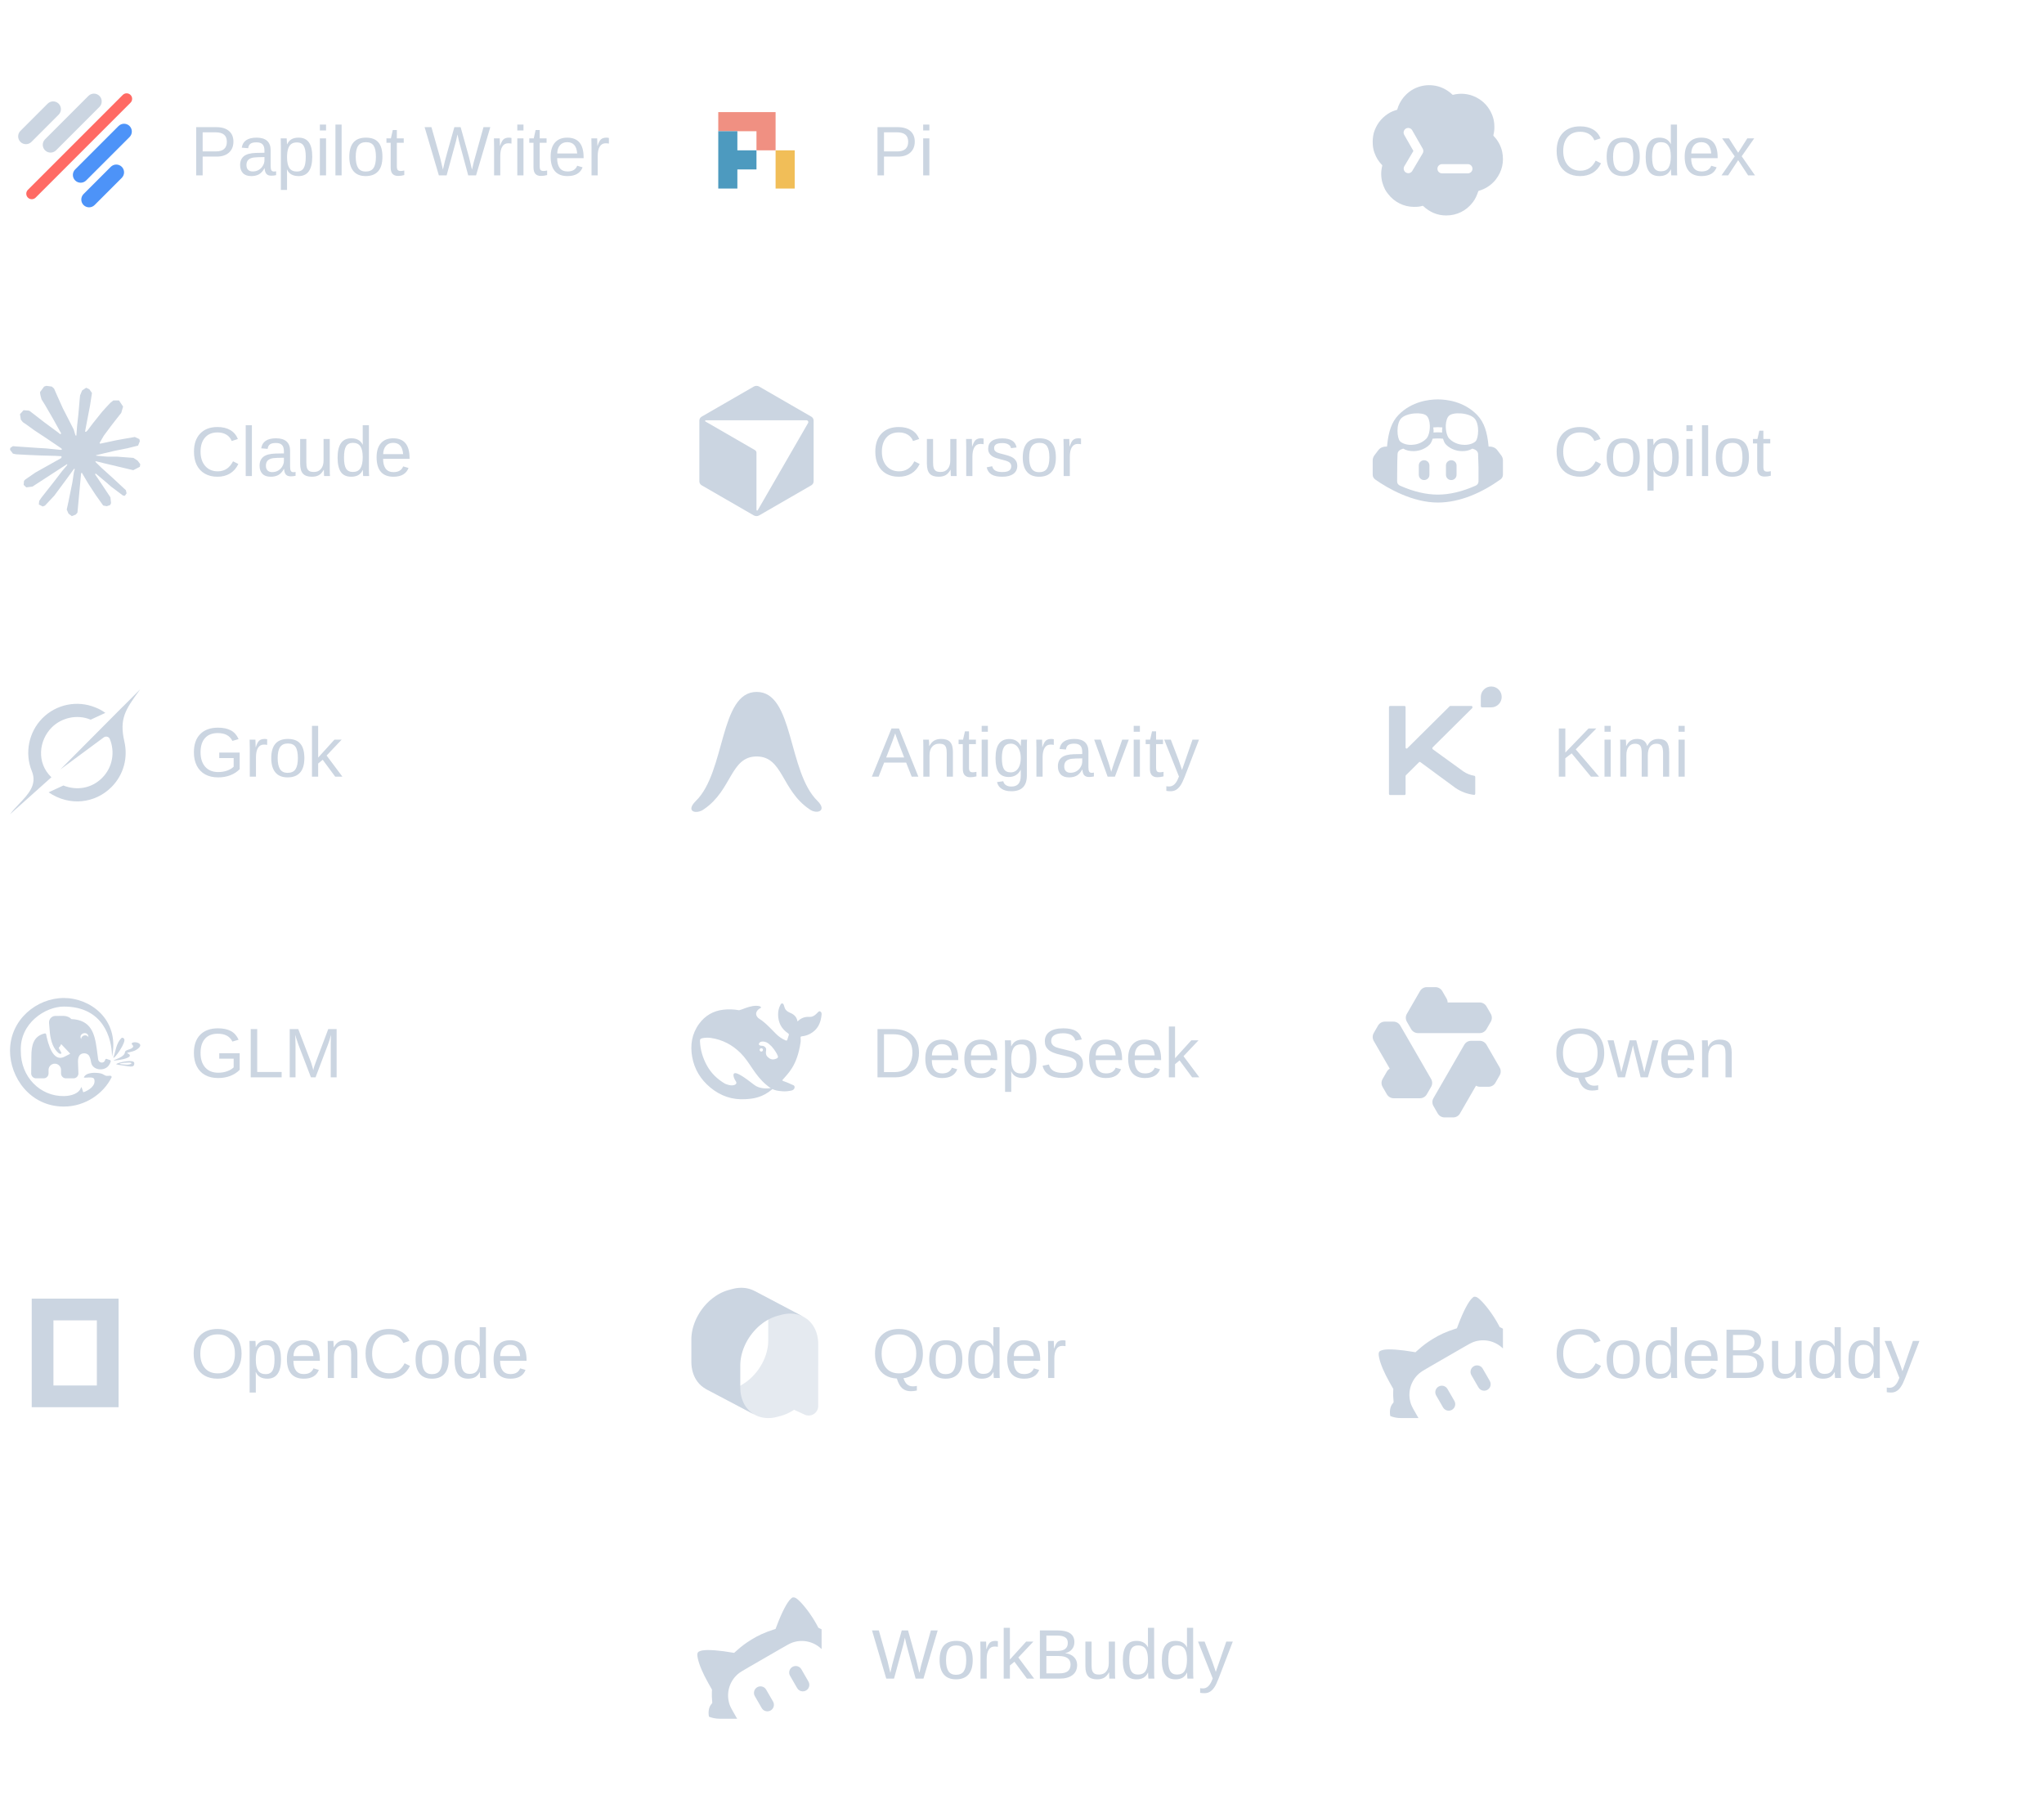
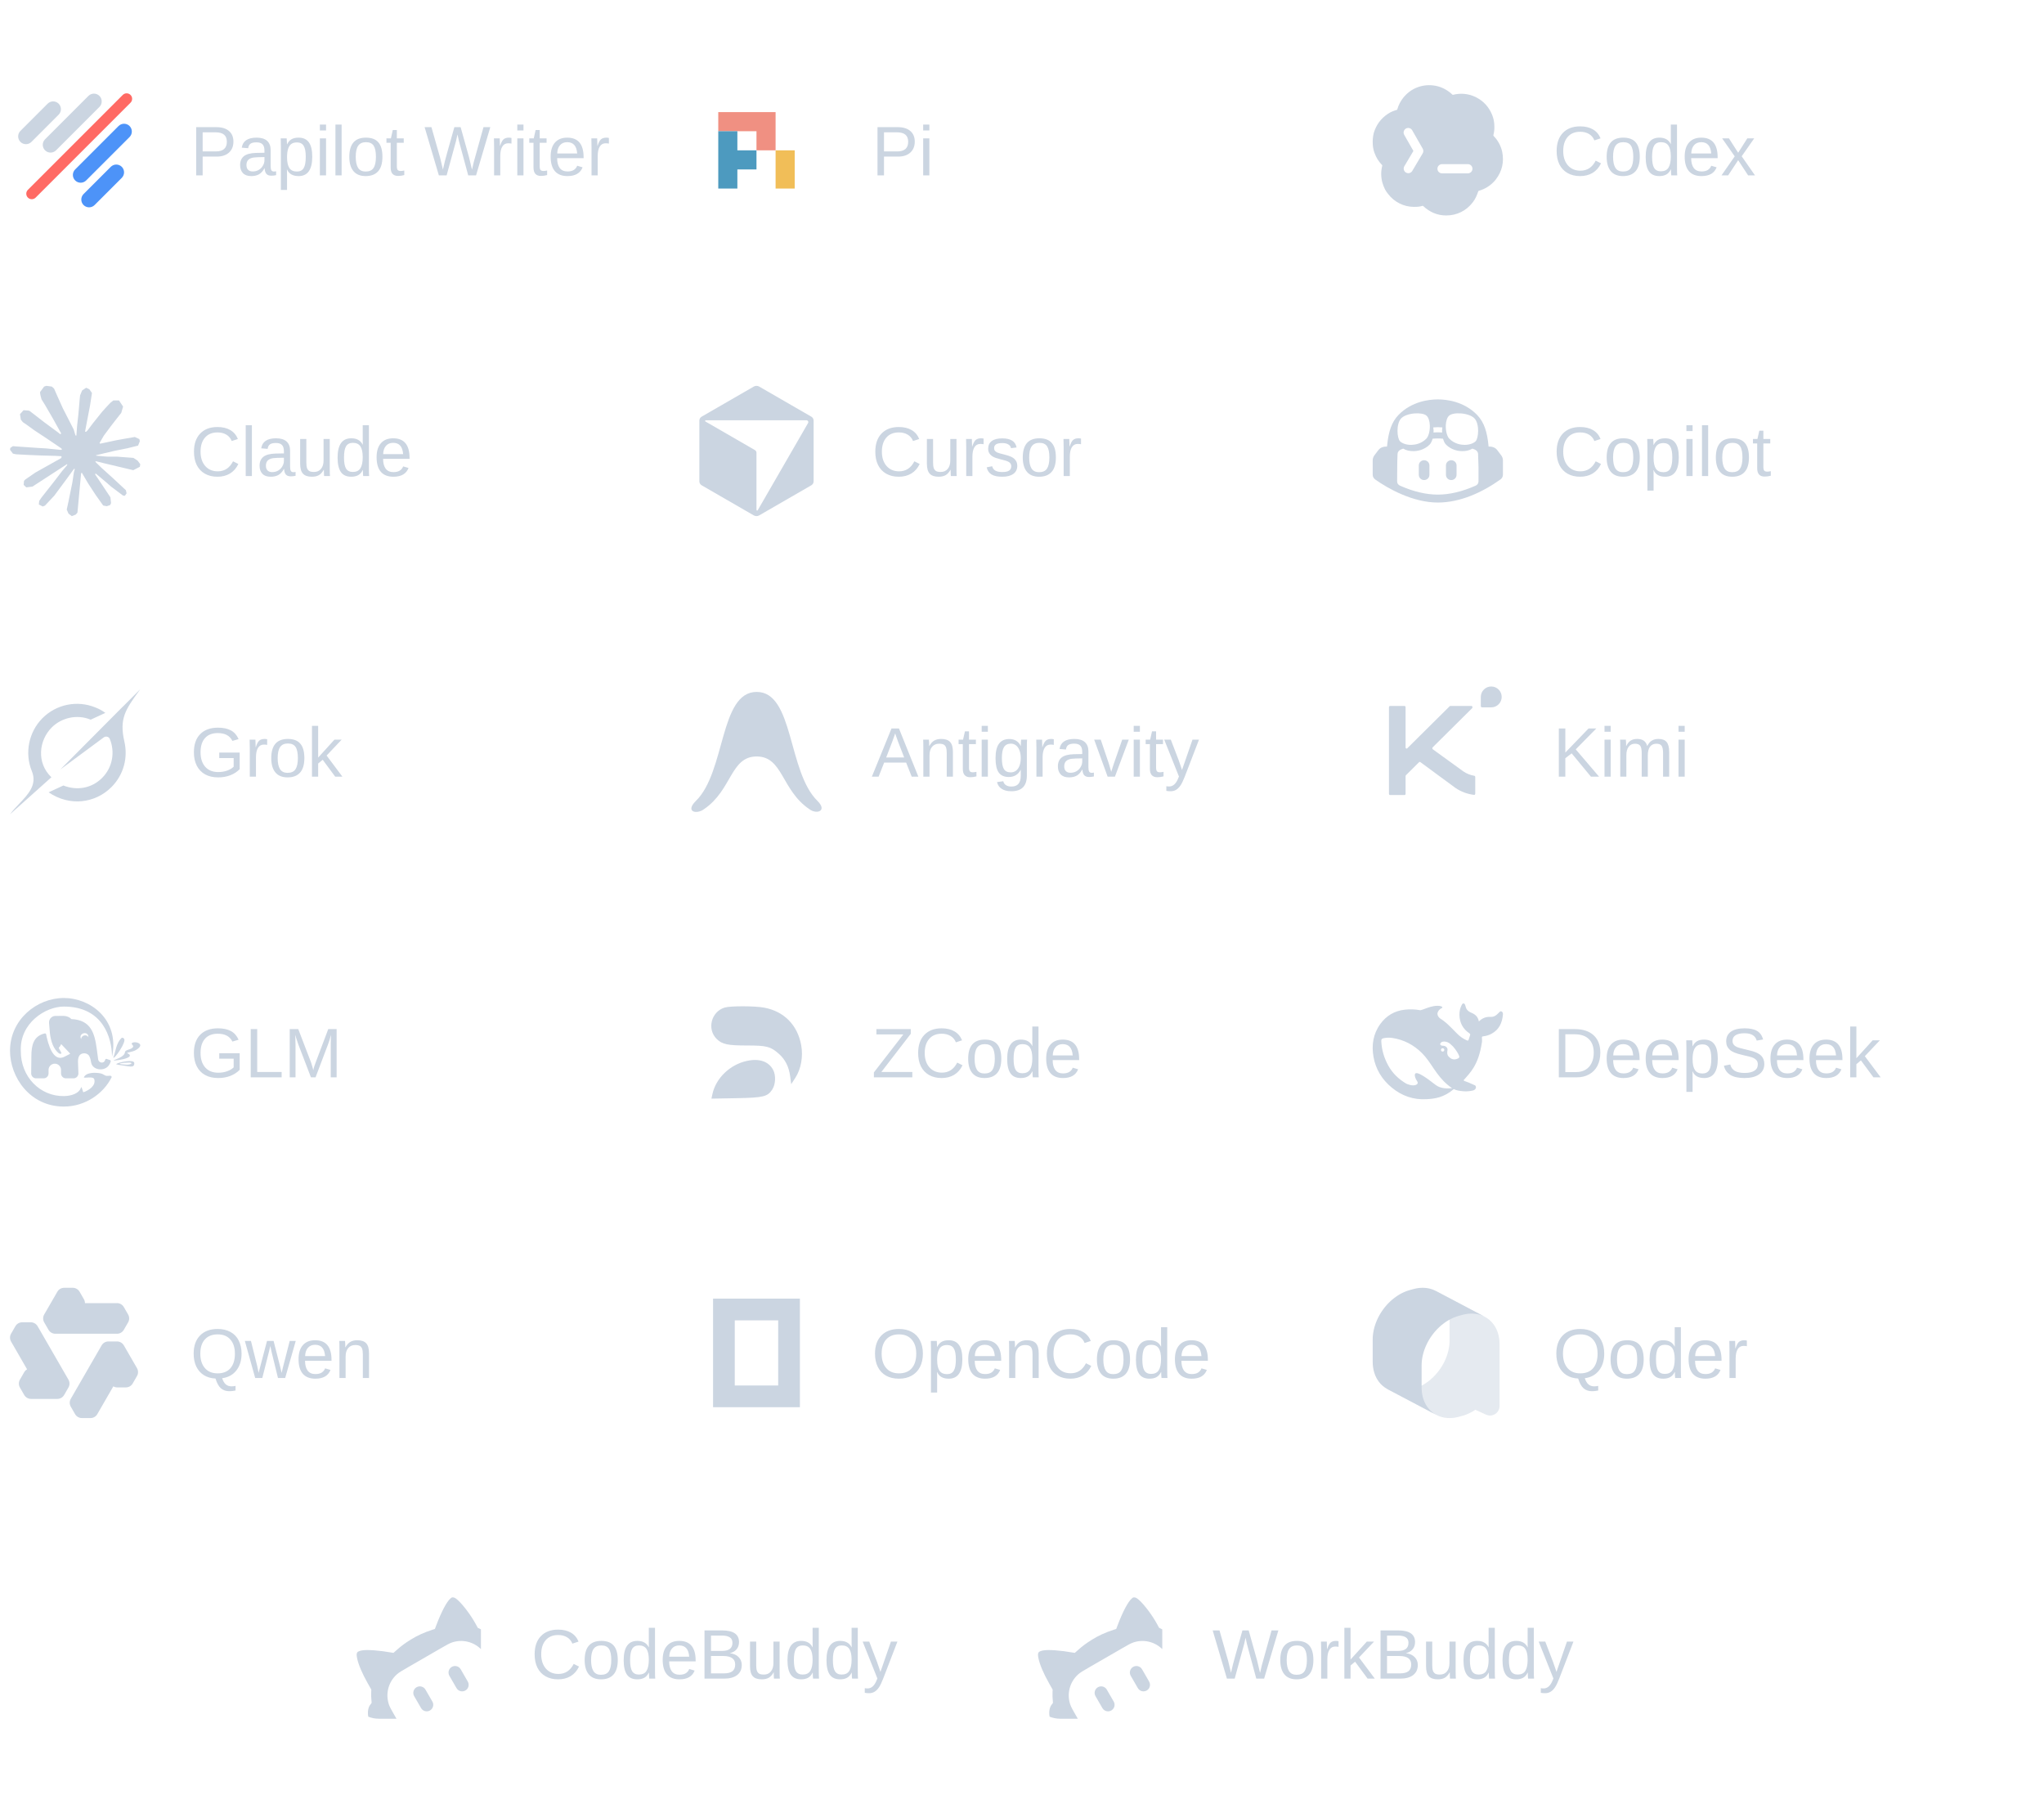
<svg xmlns="http://www.w3.org/2000/svg" width="408" height="360" viewBox="0 0 408 360" role="img" aria-labelledby="title">
  <g transform="translate(2 0)">
    <svg x="0" y="17" width="26" height="26" viewBox="0 0 64 64" fill="#cbd5e1" color="#cbd5e1" fill-rule="evenodd">
      <g transform="translate(34.4715 29.5285) scale(0.1125) rotate(-45)">
        <rect x="-174" y="-229" width="236" height="68" rx="34" fill="currentColor" />
        <rect x="-124" y="-127" width="336" height="68" rx="34" fill="currentColor" />
        <rect x="-323" y="-24" width="634" height="48" rx="24" fill="#FF6A64" />
        <rect x="-124" y="59" width="336" height="68" rx="34" fill="#4D93F8" />
        <rect x="-174" y="161" width="236" height="68" rx="34" fill="#4D93F8" />
      </g>
    </svg>
    <text x="36" y="35" fill="#cbd5e1" font-family="-apple-system,BlinkMacSystemFont,Segoe UI,Arial,sans-serif" font-size="14" font-weight="500">Papilot Writer</text>
  </g>
  <g transform="translate(138 0)">
    <svg x="0" y="17" width="26" height="26" viewBox="0 0 800 800" fill="#cbd5e1" color="#cbd5e1" fill-rule="evenodd">
      <path fill="#F09082" d="M165.29 165.29H517.36V400H400V282.65H165.29Z" />
      <path fill="#4D9ABF" d="M165.29 282.65H282.65V400H400V517.36H282.65V634.72H165.29Z" />
      <path fill="#F1BE58" d="M517.36 400H634.72V634.72H517.36Z" />
    </svg>
    <text x="36" y="35" fill="#cbd5e1" font-family="-apple-system,BlinkMacSystemFont,Segoe UI,Arial,sans-serif" font-size="14" font-weight="500">Pi</text>
  </g>
  <g transform="translate(274 0)">
    <svg x="0" y="17" width="26" height="26" viewBox="0 0 24 24" fill="#cbd5e1" color="#cbd5e1" fill-rule="evenodd">
      <path clip-rule="evenodd" d="M8.086.457a6.105 6.105 0 013.046-.415c1.333.153 2.521.72 3.564 1.7a.117.117 0 00.107.029c1.408-.346 2.762-.224 4.061.366l.063.03.154.076c1.357.703 2.33 1.77 2.918 3.198.278.679.418 1.388.421 2.126a5.655 5.655 0 01-.18 1.631.167.167 0 00.04.155 5.982 5.982 0 011.578 2.891c.385 1.901-.01 3.615-1.183 5.14l-.182.22a6.063 6.063 0 01-2.934 1.851.162.162 0 00-.108.102c-.255.736-.511 1.364-.987 1.992-1.199 1.582-2.962 2.462-4.948 2.451-1.583-.008-2.986-.587-4.21-1.736a.145.145 0 00-.14-.032c-.518.167-1.04.191-1.604.185a5.924 5.924 0 01-2.595-.622 6.058 6.058 0 01-2.146-1.781c-.203-.269-.404-.522-.551-.821a7.74 7.74 0 01-.495-1.283 6.11 6.11 0 01-.017-3.064.166.166 0 00.008-.074.115.115 0 00-.037-.064 5.958 5.958 0 01-1.38-2.202 5.196 5.196 0 01-.333-1.589 6.915 6.915 0 01.188-2.132c.45-1.484 1.309-2.648 2.577-3.493.282-.188.55-.334.802-.438.286-.12.573-.22.861-.304a.129.129 0 00.087-.087A6.016 6.016 0 015.635 2.31C6.315 1.464 7.132.846 8.086.457zm-.804 7.85a.848.848 0 00-1.473.842l1.694 2.965-1.688 2.848a.849.849 0 001.46.864l1.94-3.272a.849.849 0 00.007-.854l-1.94-3.393zm5.446 6.24a.849.849 0 000 1.695h4.848a.849.849 0 000-1.696h-4.848z" />
    </svg>
    <text x="36" y="35" fill="#cbd5e1" font-family="-apple-system,BlinkMacSystemFont,Segoe UI,Arial,sans-serif" font-size="14" font-weight="500">Codex</text>
  </g>
  <g transform="translate(2 60)">
    <svg x="0" y="17" width="26" height="26" viewBox="0 0 24 24" fill="#cbd5e1" color="#cbd5e1" fill-rule="evenodd">
      <path d="M4.709 15.955l4.72-2.647.08-.23-.08-.128H9.2l-.79-.048-2.698-.073-2.339-.097-2.266-.122-.571-.121L0 11.784l.055-.352.48-.321.686.06 1.52.103 2.278.158 1.652.097 2.449.255h.389l.055-.157-.134-.098-.103-.097-2.358-1.596-2.552-1.688-1.336-.972-.724-.491-.364-.462-.158-1.008.656-.722.881.06.225.061.893.686 1.908 1.476 2.491 1.833.365.304.145-.103.019-.073-.164-.274-1.355-2.446-1.446-2.49-.644-1.032-.17-.619a2.97 2.97 0 01-.104-.729L6.283.134 6.696 0l.996.134.42.364.62 1.414 1.002 2.229 1.555 3.03.456.898.243.832.091.255h.158V9.01l.128-1.706.237-2.095.23-2.695.08-.76.376-.91.747-.492.584.28.48.685-.067.444-.286 1.851-.559 2.903-.364 1.942h.212l.243-.242.985-1.306 1.652-2.064.73-.82.85-.904.547-.431h1.033l.76 1.129-.34 1.166-1.064 1.347-.881 1.142-1.264 1.7-.79 1.36.073.11.188-.02 2.856-.606 1.543-.28 1.841-.315.833.388.091.395-.328.807-1.969.486-2.309.462-3.439.813-.042.03.049.061 1.549.146.662.036h1.622l3.02.225.79.522.474.638-.079.485-1.215.62-1.64-.389-3.829-.91-1.312-.329h-.182v.11l1.093 1.068 2.006 1.81 2.509 2.33.127.578-.322.455-.34-.049-2.205-1.657-.851-.747-1.926-1.62h-.128v.17l.444.649 2.345 3.521.122 1.08-.17.353-.608.213-.668-.122-1.374-1.925-1.415-2.167-1.143-1.943-.14.08-.674 7.254-.316.37-.729.28-.607-.461-.322-.747.322-1.476.389-1.924.315-1.53.286-1.9.17-.632-.012-.042-.14.018-1.434 1.967-2.18 2.945-1.726 1.845-.414.164-.717-.37.067-.662.401-.589 2.388-3.036 1.44-1.882.93-1.086-.006-.158h-.055L4.132 18.56l-1.13.146-.487-.456.061-.746.231-.243 1.908-1.312-.006.006z" />
    </svg>
    <text x="36" y="35" fill="#cbd5e1" font-family="-apple-system,BlinkMacSystemFont,Segoe UI,Arial,sans-serif" font-size="14" font-weight="500">Claude</text>
  </g>
  <g transform="translate(138 60)">
    <svg x="0" y="17" width="26" height="26" viewBox="0 0 24 24" fill="#cbd5e1" color="#cbd5e1" fill-rule="evenodd">
      <path d="M22.106 5.68L12.5.135a.998.998 0 00-.998 0L1.893 5.68a.84.84 0 00-.419.726v11.186c0 .3.16.577.42.727l9.607 5.547a.999.999 0 00.998 0l9.608-5.547a.84.84 0 00.42-.727V6.407a.84.84 0 00-.42-.726zm-.603 1.176L12.228 22.92c-.063.108-.228.064-.228-.061V12.34a.59.59 0 00-.295-.51l-9.11-5.26c-.107-.062-.063-.228.062-.228h18.55c.264 0 .428.286.296.514z" />
    </svg>
    <text x="36" y="35" fill="#cbd5e1" font-family="-apple-system,BlinkMacSystemFont,Segoe UI,Arial,sans-serif" font-size="14" font-weight="500">Cursor</text>
  </g>
  <g transform="translate(274 60)">
    <svg x="0" y="17" width="26" height="26" viewBox="0 0 24 24" fill="#cbd5e1" color="#cbd5e1" fill-rule="evenodd">
      <path d="M19.245 5.364c1.322 1.36 1.877 3.216 2.11 5.817.622 0 1.2.135 1.592.654l.73.964c.21.278.323.61.323.955v2.62c0 .339-.173.669-.453.868C20.239 19.602 16.157 21.5 12 21.5c-4.6 0-9.205-2.583-11.547-4.258-.28-.2-.452-.53-.453-.868v-2.62c0-.345.113-.679.321-.956l.73-.963c.392-.517.974-.654 1.593-.654l.029-.297c.25-2.446.81-4.213 2.082-5.52 2.461-2.54 5.71-2.851 7.146-2.864h.198c1.436.013 4.685.323 7.146 2.864zm-7.244 4.328c-.284 0-.613.016-.962.05-.123.447-.305.85-.57 1.108-1.05 1.023-2.316 1.18-2.994 1.18-.638 0-1.306-.13-1.851-.464-.516.165-1.012.403-1.044.996a65.882 65.882 0 00-.063 2.884l-.002.48c-.002.563-.005 1.126-.013 1.69.002.326.204.63.51.765 2.482 1.102 4.83 1.657 6.99 1.657 2.156 0 4.504-.555 6.985-1.657a.854.854 0 00.51-.766c.03-1.682.006-3.372-.076-5.053-.031-.596-.528-.83-1.046-.996-.546.333-1.212.464-1.85.464-.677 0-1.942-.157-2.993-1.18-.266-.258-.447-.661-.57-1.108-.32-.032-.64-.049-.96-.05zm-2.525 4.013c.539 0 .976.426.976.95v1.753c0 .525-.437.95-.976.95a.964.964 0 01-.976-.95v-1.752c0-.525.437-.951.976-.951zm5 0c.539 0 .976.426.976.95v1.753c0 .525-.437.95-.976.95a.964.964 0 01-.976-.95v-1.752c0-.525.437-.951.976-.951zM7.635 5.087c-1.05.102-1.935.438-2.385.906-.975 1.037-.765 3.668-.21 4.224.405.394 1.17.657 1.995.657h.09c.649-.013 1.785-.176 2.73-1.11.435-.41.705-1.433.675-2.47-.03-.834-.27-1.52-.63-1.813-.39-.336-1.275-.482-2.265-.394zm6.465.394c-.36.292-.6.98-.63 1.813-.03 1.037.24 2.06.675 2.47.968.957 2.136 1.104 2.776 1.11h.044c.825 0 1.59-.263 1.995-.657.555-.556.765-3.187-.21-4.224-.45-.468-1.335-.804-2.385-.906-.99-.088-1.875.058-2.265.394zM12 7.615c-.24 0-.525.015-.84.044.03.16.045.336.06.526l-.001.159a2.94 2.94 0 01-.014.25c.225-.022.425-.027.612-.028h.366c.187 0 .387.006.612.028-.015-.146-.015-.277-.015-.409.015-.19.03-.365.06-.526a9.29 9.29 0 00-.84-.044z" />
    </svg>
    <text x="36" y="35" fill="#cbd5e1" font-family="-apple-system,BlinkMacSystemFont,Segoe UI,Arial,sans-serif" font-size="14" font-weight="500">Copilot</text>
  </g>
  <g transform="translate(2 120)">
    <svg x="0" y="17" width="26" height="26" viewBox="0 0 24 24" fill="#cbd5e1" color="#cbd5e1" fill-rule="evenodd">
      <path d="M9.27 15.29l7.978-5.897c.391-.29.95-.177 1.137.272.98 2.369.542 5.215-1.41 7.169-1.951 1.954-4.667 2.382-7.149 1.406l-2.711 1.257c3.889 2.661 8.611 2.003 11.562-.953 2.341-2.344 3.066-5.539 2.388-8.42l.006.007c-.983-4.232.242-5.924 2.75-9.383.06-.082.12-.164.179-.248l-3.301 3.305v-.01L9.267 15.292M7.623 16.723c-2.792-2.67-2.31-6.801.071-9.184 1.761-1.763 4.647-2.483 7.166-1.425l2.705-1.25a7.808 7.808 0 00-1.829-1A8.975 8.975 0 005.984 5.83c-2.533 2.536-3.33 6.436-1.962 9.764 1.022 2.487-.653 4.246-2.34 6.022-.599.63-1.199 1.259-1.682 1.925l7.62-6.815" />
    </svg>
    <text x="36" y="35" fill="#cbd5e1" font-family="-apple-system,BlinkMacSystemFont,Segoe UI,Arial,sans-serif" font-size="14" font-weight="500">Grok</text>
  </g>
  <g transform="translate(138 120)">
    <svg x="0" y="17" width="26" height="26" viewBox="0 0 24 24" fill="#cbd5e1" color="#cbd5e1" fill-rule="evenodd">
      <path d="M21.751 22.607c1.34 1.005 3.35.335 1.508-1.508C17.73 15.74 18.904 1 12.037 1 5.17 1 6.342 15.74.815 21.1c-2.01 2.009.167 2.511 1.507 1.506 5.192-3.517 4.857-9.714 9.715-9.714 4.857 0 4.522 6.197 9.714 9.715z" />
    </svg>
    <text x="36" y="35" fill="#cbd5e1" font-family="-apple-system,BlinkMacSystemFont,Segoe UI,Arial,sans-serif" font-size="14" font-weight="500">Antigravity</text>
  </g>
  <g transform="translate(274 120)">
    <svg x="0" y="17" width="26" height="26" viewBox="0 0 24 24" fill="#cbd5e1" color="#cbd5e1" fill-rule="evenodd">
      <path d="M21.846 0a1.923 1.923 0 110 3.846H20.15a.226.226 0 01-.227-.226V1.923C19.923.861 20.784 0 21.846 0z" />
      <path d="M11.065 11.199l7.257-7.2c.137-.136.06-.41-.116-.41H14.3a.164.164 0 00-.117.051l-7.82 7.756c-.122.12-.302.013-.302-.179V3.82c0-.127-.083-.23-.185-.23H3.186c-.103 0-.186.103-.186.23V19.77c0 .128.083.23.186.23h2.69c.103 0 .186-.102.186-.23v-3.25c0-.069.025-.135.069-.178l2.424-2.406a.158.158 0 01.205-.023l6.484 4.772a7.677 7.677 0 003.453 1.283c.108.012.2-.095.2-.23v-3.06c0-.117-.07-.212-.164-.227a5.028 5.028 0 01-2.027-.807l-5.613-4.064c-.117-.078-.132-.279-.028-.381z" />
    </svg>
    <text x="36" y="35" fill="#cbd5e1" font-family="-apple-system,BlinkMacSystemFont,Segoe UI,Arial,sans-serif" font-size="14" font-weight="500">Kimi</text>
  </g>
  <g transform="translate(2 180)">
    <svg x="0" y="17" width="26" height="26" viewBox="0 0 24 24" fill="#cbd5e1" color="#cbd5e1" fill-rule="evenodd">
      <path d="M9.917 2c4.906 0 10.178 3.947 8.93 10.58-.014.07-.037.14-.057.21l-.003-.277c-.083-3-1.534-8.934-8.87-8.934-3.393 0-8.137 3.054-7.93 8.158-.04 4.778 3.555 8.4 7.95 8.332l.073-.001c1.2-.033 2.763-.429 3.1-1.657.063-.031.26.534.268.598.048.256.112.369.192.34.981-.348 2.286-1.222 1.952-2.38-.176-.61-1.775-.147-1.921-.347.418-.979 2.234-.926 3.153-.716.443.102.657.38 1.012.442.29.052.981-.2.96.242C17.226 19.632 13.833 22 9.918 22 3.654 22 0 16.574 0 11.737 0 5.947 4.959 2 9.917 2zM9.9 5.3c.484 0 1.125.225 1.38.585 3.669.145 4.313 2.686 4.694 5.444.255 1.838.315 2.3.182 1.387l.083.59c.068.448.554.737.982.516.144-.075.254-.231.328-.47a.2.2 0 01.258-.13l.625.22a.2.2 0 01.124.238 2.172 2.172 0 01-.51.92c-.878.917-2.757.664-3.08-.62-.14-.554-.055-.626-.345-1.242-.292-.621-1.238-.709-1.69-.295-.345.315-.407.805-.406 1.282L12.6 15.9a.9.9 0 01-.9.9h-1.4a.9.9 0 01-.9-.9v-.65a1.15 1.15 0 10-2.3 0v.65a.9.9 0 01-.9.9H4.8a.9.9 0 01-.9-.9l.035-3.239c.012-1.884.356-3.658 2.47-4.134.2-.045.252.13.29.342.025.154.043.252.053.294.701 3.058 1.75 4.299 3.144 3.722l.66-.331.254-.13c.158-.082.25-.131.276-.15.012-.01-.165-.206-.407-.464l-1.012-1.067a8.925 8.925 0 01-.199-.216c-.047-.034-.116.068-.208.306-.074.157-.251.252-.272.326-.013.058.108.298.362.72.164.288.22.508-.31.343-1.04-.8-1.518-2.273-1.684-3.725-.004-.035-.162-1.913-.162-1.913a1.2 1.2 0 011.113-1.281L9.9 5.3zm12.994 8.68c.037.697-.403.704-1.213.591l-1.783-.276c-.265-.053-.385-.099-.313-.147.47-.315 3.268-.93 3.31-.168zm-.915-.083l-.926.042c-.85.077-1.452.24.338.336l.103.003c.815.012 1.264-.359.485-.381zm1.667-3.601h.01c.79.398.067 1.03-.65 1.393-.14.07-.491.176-1.052.315-.241.04-.457.092-.333.16l.01.005c1.952.958-3.123 1.534-2.495 1.285l.38-.148c.68-.266 1.614-.682 1.666-1.337.038-.48 1.253-.442 1.493-.968.048-.106 0-.236-.144-.389-.05-.047-.094-.094-.107-.148-.073-.305.7-.431 1.222-.168zm-2.568-.474c-.135 1.198-2.479 4.192-1.949 2.863l.017-.042c.298-.717.376-2.221 1.337-3.221.25-.26.636.035.595.4zm-7.976-.253c.02-.694 1.002-.968 1.346-.347.01-1.274-1.941-.768-1.346.347z" />
    </svg>
    <text x="36" y="35" fill="#cbd5e1" font-family="-apple-system,BlinkMacSystemFont,Segoe UI,Arial,sans-serif" font-size="14" font-weight="500">GLM</text>
  </g>
  <g transform="translate(138 180)">
+     <svg x="0" y="17" width="26" height="26" viewBox="0 0 96 96" fill="#cbd5e1" color="#cbd5e1" fill-rule="evenodd">
+       <path d="M 24.604 15.038 C 14.550 18.047, 11.296 31.119, 18.809 38.317 C 22.844 42.183, 26.764 43, 41.276 43 C 55.454 43, 58.385 43.765, 64.382 49.030 C 69.173 53.237, 71.887 58.615, 72.841 65.791 L 73.600 71.500 76.706 66.703 C 80.852 60.299, 82.477 51.146, 80.957 42.763 C 78.260 27.890, 68.250 17.775, 53.566 15.087 C 46.629 13.816, 28.788 13.787, 24.604 15.038 M 40.972 54.348 C 28.443 57.071, 18.068 67.053, 15.525 78.831 L 14.806 82.162 33.153 81.831 C 53.045 81.472, 56.172 80.720, 59.615 75.465 C 62.110 71.656, 62.424 65.104, 60.305 61.034 C 57.037 54.758, 50.111 52.363, 40.972 54.348" stroke="none" fill="currentColor" fill-rule="evenodd" />
+     </svg>
+     <text x="36" y="35" fill="#cbd5e1" font-family="-apple-system,BlinkMacSystemFont,Segoe UI,Arial,sans-serif" font-size="14" font-weight="500">ZCode</text>
+   </g>
+   <g transform="translate(274 180)">
    <svg x="0" y="17" width="26" height="26" viewBox="0 0 24 24" fill="#cbd5e1" color="#cbd5e1" fill-rule="evenodd">
      <path d="M23.748 4.482c-.254-.124-.364.113-.512.234-.051.039-.094.09-.137.136-.372.397-.806.657-1.373.626-.829-.046-1.537.214-2.163.848-.133-.782-.575-1.248-1.247-1.548-.352-.156-.708-.311-.955-.65-.172-.241-.219-.51-.305-.774-.055-.16-.11-.323-.293-.35-.2-.031-.278.136-.356.276-.313.572-.434 1.202-.422 1.84.027 1.436.633 2.58 1.838 3.393.137.093.172.187.129.323-.082.28-.18.552-.266.833-.055.179-.137.217-.329.14a5.526 5.526 0 01-1.736-1.18c-.857-.828-1.631-1.742-2.597-2.458a11.365 11.365 0 00-.689-.471c-.985-.957.13-1.743.388-1.836.27-.098.093-.432-.779-.428-.872.004-1.67.295-2.687.684a3.055 3.055 0 01-.465.137 9.597 9.597 0 00-2.883-.102c-1.885.21-3.39 1.102-4.497 2.623C.082 8.606-.231 10.684.152 12.85c.403 2.284 1.569 4.175 3.36 5.653 1.858 1.533 3.997 2.284 6.438 2.14 1.482-.085 3.133-.284 4.994-1.86.47.234.962.327 1.78.397.63.059 1.236-.03 1.705-.128.735-.156.684-.837.419-.961-2.155-1.004-1.682-.595-2.113-.926 1.096-1.296 2.746-2.642 3.392-7.003.05-.347.007-.565 0-.845-.004-.17.035-.237.23-.256a4.173 4.173 0 001.545-.475c1.396-.763 1.96-2.015 2.093-3.517.02-.23-.004-.467-.247-.588zM11.581 18c-2.089-1.642-3.102-2.183-3.52-2.16-.392.024-.321.471-.235.763.09.288.207.486.371.739.114.167.192.416-.113.603-.673.416-1.842-.14-1.897-.167-1.361-.802-2.5-1.86-3.301-3.307-.774-1.393-1.224-2.887-1.298-4.482-.02-.386.093-.522.477-.592a4.696 4.696 0 011.529-.039c2.132.312 3.946 1.265 5.468 2.774.868.86 1.525 1.887 2.202 2.891.72 1.066 1.494 2.082 2.48 2.914.348.292.625.514.891.677-.802.09-2.14.11-3.054-.614zm1-6.44a.306.306 0 01.415-.287.302.302 0 01.2.288.306.306 0 01-.31.307.303.303 0 01-.304-.308zm3.11 1.596c-.2.081-.399.151-.59.16a1.245 1.245 0 01-.798-.254c-.274-.23-.47-.358-.552-.758a1.73 1.73 0 01.016-.588c.07-.327-.008-.537-.239-.727-.187-.156-.426-.199-.688-.199a.559.559 0 01-.254-.078c-.11-.054-.2-.19-.114-.358.028-.054.16-.186.192-.21.356-.202.767-.136 1.146.016.352.144.618.408 1.001.782.391.451.462.576.685.914.176.265.336.537.445.848.067.195-.019.354-.25.452z" />
    </svg>
    <text x="36" y="35" fill="#cbd5e1" font-family="-apple-system,BlinkMacSystemFont,Segoe UI,Arial,sans-serif" font-size="14" font-weight="500">DeepSeek</text>
  </g>
-   <g transform="translate(274 180)">
+   <g transform="translate(2 240)">
    <svg x="0" y="17" width="26" height="26" viewBox="0 0 24 24" fill="#cbd5e1" color="#cbd5e1" fill-rule="evenodd">
      <path d="M19.713 2.825h-5.907c0-.251-.066-.503-.196-.728L12.819.728A1.46 1.46 0 0 0 11.559 0h-1.58c-.52 0-1 .275-1.26.728l-2.42 4.19a1.45 1.45 0 0 0 0 1.453l.791 1.37c.26.448.74.727 1.26.727h11.36c.52 0 1-.275 1.26-.728l.79-1.37a1.45 1.45 0 0 0 0-1.451l-.79-1.37a1.46 1.46 0 0 0-1.26-.728zM.195 9.905l2.951 5.115a1.46 1.46 0 0 0-.531.531l-.791 1.37a1.45 1.45 0 0 0 0 1.452l.79 1.37c.26.448.74.727 1.26.727h4.84c.52 0 1-.275 1.26-.728l.79-1.37a1.45 1.45 0 0 0 0-1.451L5.086 7.083a1.46 1.46 0 0 0-1.26-.728h-1.58c-.52 0-1 .276-1.26.728l-.79 1.37a1.45 1.45 0 0 0 0 1.452m15.888 13.367 2.951-5.115c.217.125.469.196.728.196h1.582c.52 0 1-.275 1.26-.728l.79-1.37a1.45 1.45 0 0 0 0-1.451l-2.42-4.191a1.46 1.46 0 0 0-1.259-.728h-1.582c-.52 0-1 .276-1.259.728l-5.678 9.838a1.45 1.45 0 0 0 0 1.452l.79 1.37c.26.448.74.727 1.26.727h1.582c.52 0 1-.275 1.26-.728z" />
    </svg>
    <text x="36" y="35" fill="#cbd5e1" font-family="-apple-system,BlinkMacSystemFont,Segoe UI,Arial,sans-serif" font-size="14" font-weight="500">Qwen</text>
  </g>
-   <g transform="translate(2 240)">
+   <g transform="translate(138 240)">
    <svg x="0" y="17" width="26" height="26" viewBox="0 0 24 24" fill="#cbd5e1" color="#cbd5e1" fill-rule="evenodd">
      <path d="M16 6H8v12h8V6zm4 16H4V2h16v20z" />
    </svg>
    <text x="36" y="35" fill="#cbd5e1" font-family="-apple-system,BlinkMacSystemFont,Segoe UI,Arial,sans-serif" font-size="14" font-weight="500">OpenCode</text>
  </g>
-   <g transform="translate(138 240)">
+   <g transform="translate(274 240)">
    <svg x="0" y="17" width="26" height="26" viewBox="0 0 24 24" fill="#cbd5e1" color="#cbd5e1" fill-rule="evenodd">
      <path d="M23.376 14.458v-4.056c0-2.304-1.003-4.154-2.748-5.075L11.612.574l-.046.086-.045.086c1.68.886 2.644 2.673 2.644 4.902v4.056a7.928 7.928 0 01-.014.454l-.005.061c-.005.081-.01.164-.018.245a4.897 4.897 0 01-.011.1l-.01.076c-.008.068-.015.135-.025.203l-.018.113-.01.058a9.99 9.99 0 01-.098.513l-.007.03a7.209 7.209 0 01-.074.294l-.024.086c-.027.099-.056.197-.087.296l-.027.085a9.592 9.592 0 01-.111.323l-.033.085-.018.046c-.032.082-.064.166-.098.248-.019.048-.04.096-.061.145l-.007.017a6 6 0 01-.084.187c-.024.056-.05.11-.077.165-.03.061-.058.122-.089.182a9.423 9.423 0 01-.176.332c-.03.056-.062.111-.094.167-.031.053-.062.108-.095.16-.033.055-.066.11-.101.164-.033.053-.065.104-.1.155-.034.055-.07.107-.111.169l-.099.144a15.193 15.193 0 01-.34.457c-.04.05-.08.102-.121.151l-.107.128-.007.008a6.987 6.987 0 01-.262.298l-.149.16-.116.12a9.562 9.562 0 01-.204.198l-.03.03-.072.069a9.05 9.05 0 01-.263.235l-.025.022-.029.026-.042.035a11.7 11.7 0 01-.22.18l-.07.055-.018.013a8.904 8.904 0 01-.194.146c-.029.02-.057.042-.086.063a7.7 7.7 0 01-.22.152l-.057.04a8.865 8.865 0 01-.293.185l-.062.037a10.424 10.424 0 01-.307.173l-.037.02-.196.103-.108.052-.012.006a6.196 6.196 0 01-.315.143c-.065.028-.13.054-.196.08l-.035.014-.086.034c-.07.026-.143.05-.215.075l-.039.014-.064.023a8.056 8.056 0 01-.323.097l-.63.173a7.285 7.285 0 01-.33.08l-.07.015c-.053.012-.104.023-.157.032l-.065.011-.085.015a2.332 2.332 0 01-.194.027l-.085.01a4.715 4.715 0 01-.16.018l-.034.003a4.861 4.861 0 01-.246.016h-.033a2.714 2.714 0 01-.155.005h-.106a3.384 3.384 0 01-.225-.007H4.86l-.15-.012-.066-.006a5.586 5.586 0 01-.187-.02l-.04-.005a5.14 5.14 0 01-.219-.035l-.054-.01a6.943 6.943 0 01-.347-.082l-.03-.008-.038-.01a5.034 5.034 0 01-.269-.086l-.063-.023a4.216 4.216 0 01-.188-.073l-.071-.031-.016-.007a4.959 4.959 0 01-.16-.074l-.026-.013a.164.164 0 00-.014-.007l-.671-.351.486.486h.016l8.995 4.742.093.048.03.014.02.01c.056.026.111.052.169.076l.016.008.073.032.195.076.022.008a.718.718 0 01.03.012l.014.004a4.693 4.693 0 00.323.1l.027.007c.073.02.147.038.22.055l.018.004.027.006.066.013.088.016c.075.014.15.026.226.038l.042.004c.064.009.128.016.193.022l.126.012.06.003.05.002.098.005c.046.002.094.002.14.003h.12c.05 0 .1-.002.161-.005h.033l.07-.004a6.17 6.17 0 00.184-.014l.033-.003a.753.753 0 00.058-.005l.108-.012.081-.01.08-.01.129-.021.082-.014.071-.012c.054-.01.107-.021.16-.033l.066-.013.059-.013c.096-.022.192-.046.287-.073l.63-.172a7.354 7.354 0 00.397-.122l.04-.015c.075-.025.149-.051.222-.078.032-.011.062-.024.093-.037l.03-.012c.067-.027.135-.054.2-.082l.128-.056.195-.09.021-.01.102-.05c.068-.034.135-.069.202-.105l.037-.02.073-.038c.08-.044.16-.092.24-.139l.026-.015a8.086 8.086 0 00.322-.2l.065-.045 1.98.902a1.748 1.748 0 002.472-1.59v-7.33l.004.004z" opacity=".5" />
      <path d="M11.617.576a3.904 3.904 0 00-.093-.047c-.016-.009-.033-.016-.05-.024a5.854 5.854 0 00-.166-.077l-.09-.04a4.094 4.094 0 00-.194-.074c-.017-.006-.035-.015-.053-.02l-.013-.005a5.18 5.18 0 00-.277-.088l-.07-.019a4.034 4.034 0 00-.219-.053c-.015-.003-.03-.008-.044-.012L10.253.1l-.057-.011a5.177 5.177 0 00-.225-.036L9.928.047a5.972 5.972 0 00-.191-.022L9.669.02a1.33 1.33 0 00-.058-.005L9.515.009a4.058 4.058 0 00-.111-.005C9.354 0 9.304 0 9.254 0h-.109c-.052 0-.106.004-.16.004L8.884.01A5.32 5.32 0 008.7.022l-.083.006h-.008c-.05.005-.1.013-.15.019l-.12.014c-.056.008-.112.018-.169.028-.037.006-.074.011-.11.018a7.054 7.054 0 00-.572.133l-.63.172c-.111.031-.22.064-.33.1-.037.011-.072.025-.108.037a12.91 12.91 0 00-.345.126c-.067.027-.133.054-.2.083l-.128.055a11.916 11.916 0 00-.318.15 7.376 7.376 0 00-.311.163c-.082.045-.16.092-.24.14a9.424 9.424 0 00-.35.218l-.016.01-.06.04a9.242 9.242 0 00-.51.37 12.54 12.54 0 00-.315.254l-.043.034-.01.007-.045.041c-.09.078-.18.158-.268.24l-.106.101c-.07.067-.139.135-.207.204l-.056.054-.063.067-.153.164-.12.133-.148.17c-.024.03-.049.057-.073.086l-.043.053a5.96 5.96 0 00-.123.155l-.118.151c-.04.053-.08.106-.118.16l-.075.101-.038.056-.107.155-.11.164a9.91 9.91 0 00-.168.265c-.012.02-.023.043-.037.063a12.43 12.43 0 00-.192.335l-.09.168c-.019.034-.04.07-.057.105-.011.022-.02.043-.032.065l-.092.188-.08.167a19.15 19.15 0 00-.083.192c-.017.038-.035.076-.05.115-.008.016-.014.034-.021.051-.035.083-.067.167-.1.253l-.051.134c-.04.11-.077.22-.113.33l-.02.057c0 .002 0 .005-.002.007l-.008.026c-.032.1-.06.2-.09.301l-.023.089c-.027.1-.052.2-.075.301l-.007.03a7.63 7.63 0 00-.057.267l-.008.048c-.015.074-.026.148-.038.223L.082 8.4c-.011.078-.02.156-.029.234-.006.051-.013.103-.017.154a6.57 6.57 0 00-.02.26c-.003.044-.007.086-.009.13-.004.128-.007.257-.007.386v4.056c0 1.478.42 2.741 1.138 3.692A4.75 4.75 0 002.73 18.67l9.015 4.753c-1.656-.874-2.728-2.685-2.73-5.051v-4.056c0-.13.004-.26.01-.39.002-.043.006-.085.01-.128.005-.088.01-.174.019-.261l.017-.155c.01-.077.018-.155.029-.234l.026-.164c.013-.074.025-.15.039-.223.02-.105.04-.21.064-.313l.008-.031c.023-.1.048-.201.075-.301l.023-.088c.028-.1.058-.202.09-.302l.008-.025.021-.063c.036-.11.073-.22.113-.33l.052-.134c.031-.085.065-.169.1-.253.022-.056.047-.111.07-.166a13.856 13.856 0 01.164-.358c.03-.063.06-.126.092-.188l.088-.172a9.22 9.22 0 01.187-.338l.096-.164c.034-.057.069-.112.104-.168l.1-.159a10.49 10.49 0 01.567-.786l.123-.155.116-.139c.05-.057.098-.115.148-.171a14.092 14.092 0 01.272-.297 9.706 9.706 0 01.432-.425c.088-.083.177-.163.268-.241l.054-.048a10.08 10.08 0 01.553-.435l.092-.068c.075-.053.15-.105.226-.156.019-.013.038-.028.06-.04a9.18 9.18 0 01.362-.227c.08-.047.16-.094.241-.139l.11-.058a7.643 7.643 0 01.521-.256l.126-.056a7.509 7.509 0 01.546-.208l.107-.037c.11-.036.22-.069.33-.1l.63-.172c.095-.026.191-.05.287-.072l.097-.02c.062-.014.125-.029.187-.04l.114-.018c.055-.01.11-.02.166-.028.04-.006.08-.01.12-.014.053-.007.105-.014.157-.019l.083-.006c.061-.005.123-.01.184-.013.034-.003.067-.003.101-.004l.16-.006h.11a3.187 3.187 0 01.261.008l.153.01.067.007c.064.006.128.013.192.022l.043.005a5.232 5.232 0 01.281.047l.141.03c.073.016.146.035.218.053l.07.019c.094.026.187.055.278.087l.067.025a4.326 4.326 0 01.449.19l.143.072L11.617.576z" />
    </svg>
    <text x="36" y="35" fill="#cbd5e1" font-family="-apple-system,BlinkMacSystemFont,Segoe UI,Arial,sans-serif" font-size="14" font-weight="500">Qoder</text>
  </g>
-   <g transform="translate(274 240)">
+   <g transform="translate(70 300)">
    <svg x="0" y="17" width="26" height="26" viewBox="0 0 24 24" fill="#cbd5e1" color="#cbd5e1" fill-rule="evenodd">
      <path d="M18.777 1.647c.28-.02.536.114.972.51 1.018.926 2.437 2.828 3.318 4.452l.34.631.482.24.11.06v3.638a5.206 5.206 0 00-5.32-1.23c-.491.166-1.021.471-2.08 1.082l-6.09 3.516c-1.057.61-1.586.916-1.975 1.259a5.208 5.208 0 00-1.493 5.572c.165.49.471 1.02 1.082 2.08l.315.543h-3.26c-.685 0-1.34-.135-1.939-.377-.169-.956-.009-1.789.469-2.335.158-.18.164-.189.13-.493a11.846 11.846 0 01-.057-1.711l.02-.444-.667-1.18C2.1 15.622 1.445 14.078 1.192 12.9c-.133-.647-.125-.934.04-1.146.1-.128.427-.261.822-.334.994-.175 3.162-.017 5.575.41l.25.043.551-.487c.915-.81 1.522-1.264 2.641-1.962 1.167-.73 2.484-1.331 3.967-1.807l.476-.152.261-.688c.937-2.471 1.896-4.293 2.58-4.9.235-.21.25-.22.422-.23z" />
      <path d="M12.139 18.2a1.203 1.203 0 011.642.44l1.296 2.243a1.204 1.204 0 01-2.083 1.203l-1.296-2.243a1.203 1.203 0 01.44-1.644zM18.629 14.452a1.203 1.203 0 011.642.44l1.295 2.244a1.203 1.203 0 11-2.083 1.203l-1.295-2.243a1.203 1.203 0 01.44-1.644z" />
    </svg>
    <text x="36" y="35" fill="#cbd5e1" font-family="-apple-system,BlinkMacSystemFont,Segoe UI,Arial,sans-serif" font-size="14" font-weight="500">CodeBuddy</text>
  </g>
-   <g transform="translate(138 300)">
+   <g transform="translate(206 300)">
    <svg x="0" y="17" width="26" height="26" viewBox="0 0 24 24" fill="#cbd5e1" color="#cbd5e1" fill-rule="evenodd">
      <path d="M18.777 1.647c.28-.02.536.114.972.51 1.018.926 2.437 2.828 3.318 4.452l.34.631.482.24.11.06v3.638a5.206 5.206 0 00-5.32-1.23c-.491.166-1.021.471-2.08 1.082l-6.09 3.516c-1.057.61-1.586.916-1.975 1.259a5.208 5.208 0 00-1.493 5.572c.165.49.471 1.02 1.082 2.08l.315.543h-3.26c-.685 0-1.34-.135-1.939-.377-.169-.956-.009-1.789.469-2.335.158-.18.164-.189.13-.493a11.846 11.846 0 01-.057-1.711l.02-.444-.667-1.18C2.1 15.622 1.445 14.078 1.192 12.9c-.133-.647-.125-.934.04-1.146.1-.128.427-.261.822-.334.994-.175 3.162-.017 5.575.41l.25.043.551-.487c.915-.81 1.522-1.264 2.641-1.962 1.167-.73 2.484-1.331 3.967-1.807l.476-.152.261-.688c.937-2.471 1.896-4.293 2.58-4.9.235-.21.25-.22.422-.23z" />
      <path d="M12.139 18.2a1.203 1.203 0 011.642.44l1.296 2.243a1.204 1.204 0 01-2.083 1.203l-1.296-2.243a1.203 1.203 0 01.44-1.644zM18.629 14.452a1.203 1.203 0 011.642.44l1.295 2.244a1.203 1.203 0 11-2.083 1.203l-1.295-2.243a1.203 1.203 0 01.44-1.644z" />
    </svg>
    <text x="36" y="35" fill="#cbd5e1" font-family="-apple-system,BlinkMacSystemFont,Segoe UI,Arial,sans-serif" font-size="14" font-weight="500">WorkBuddy</text>
  </g>
</svg>
